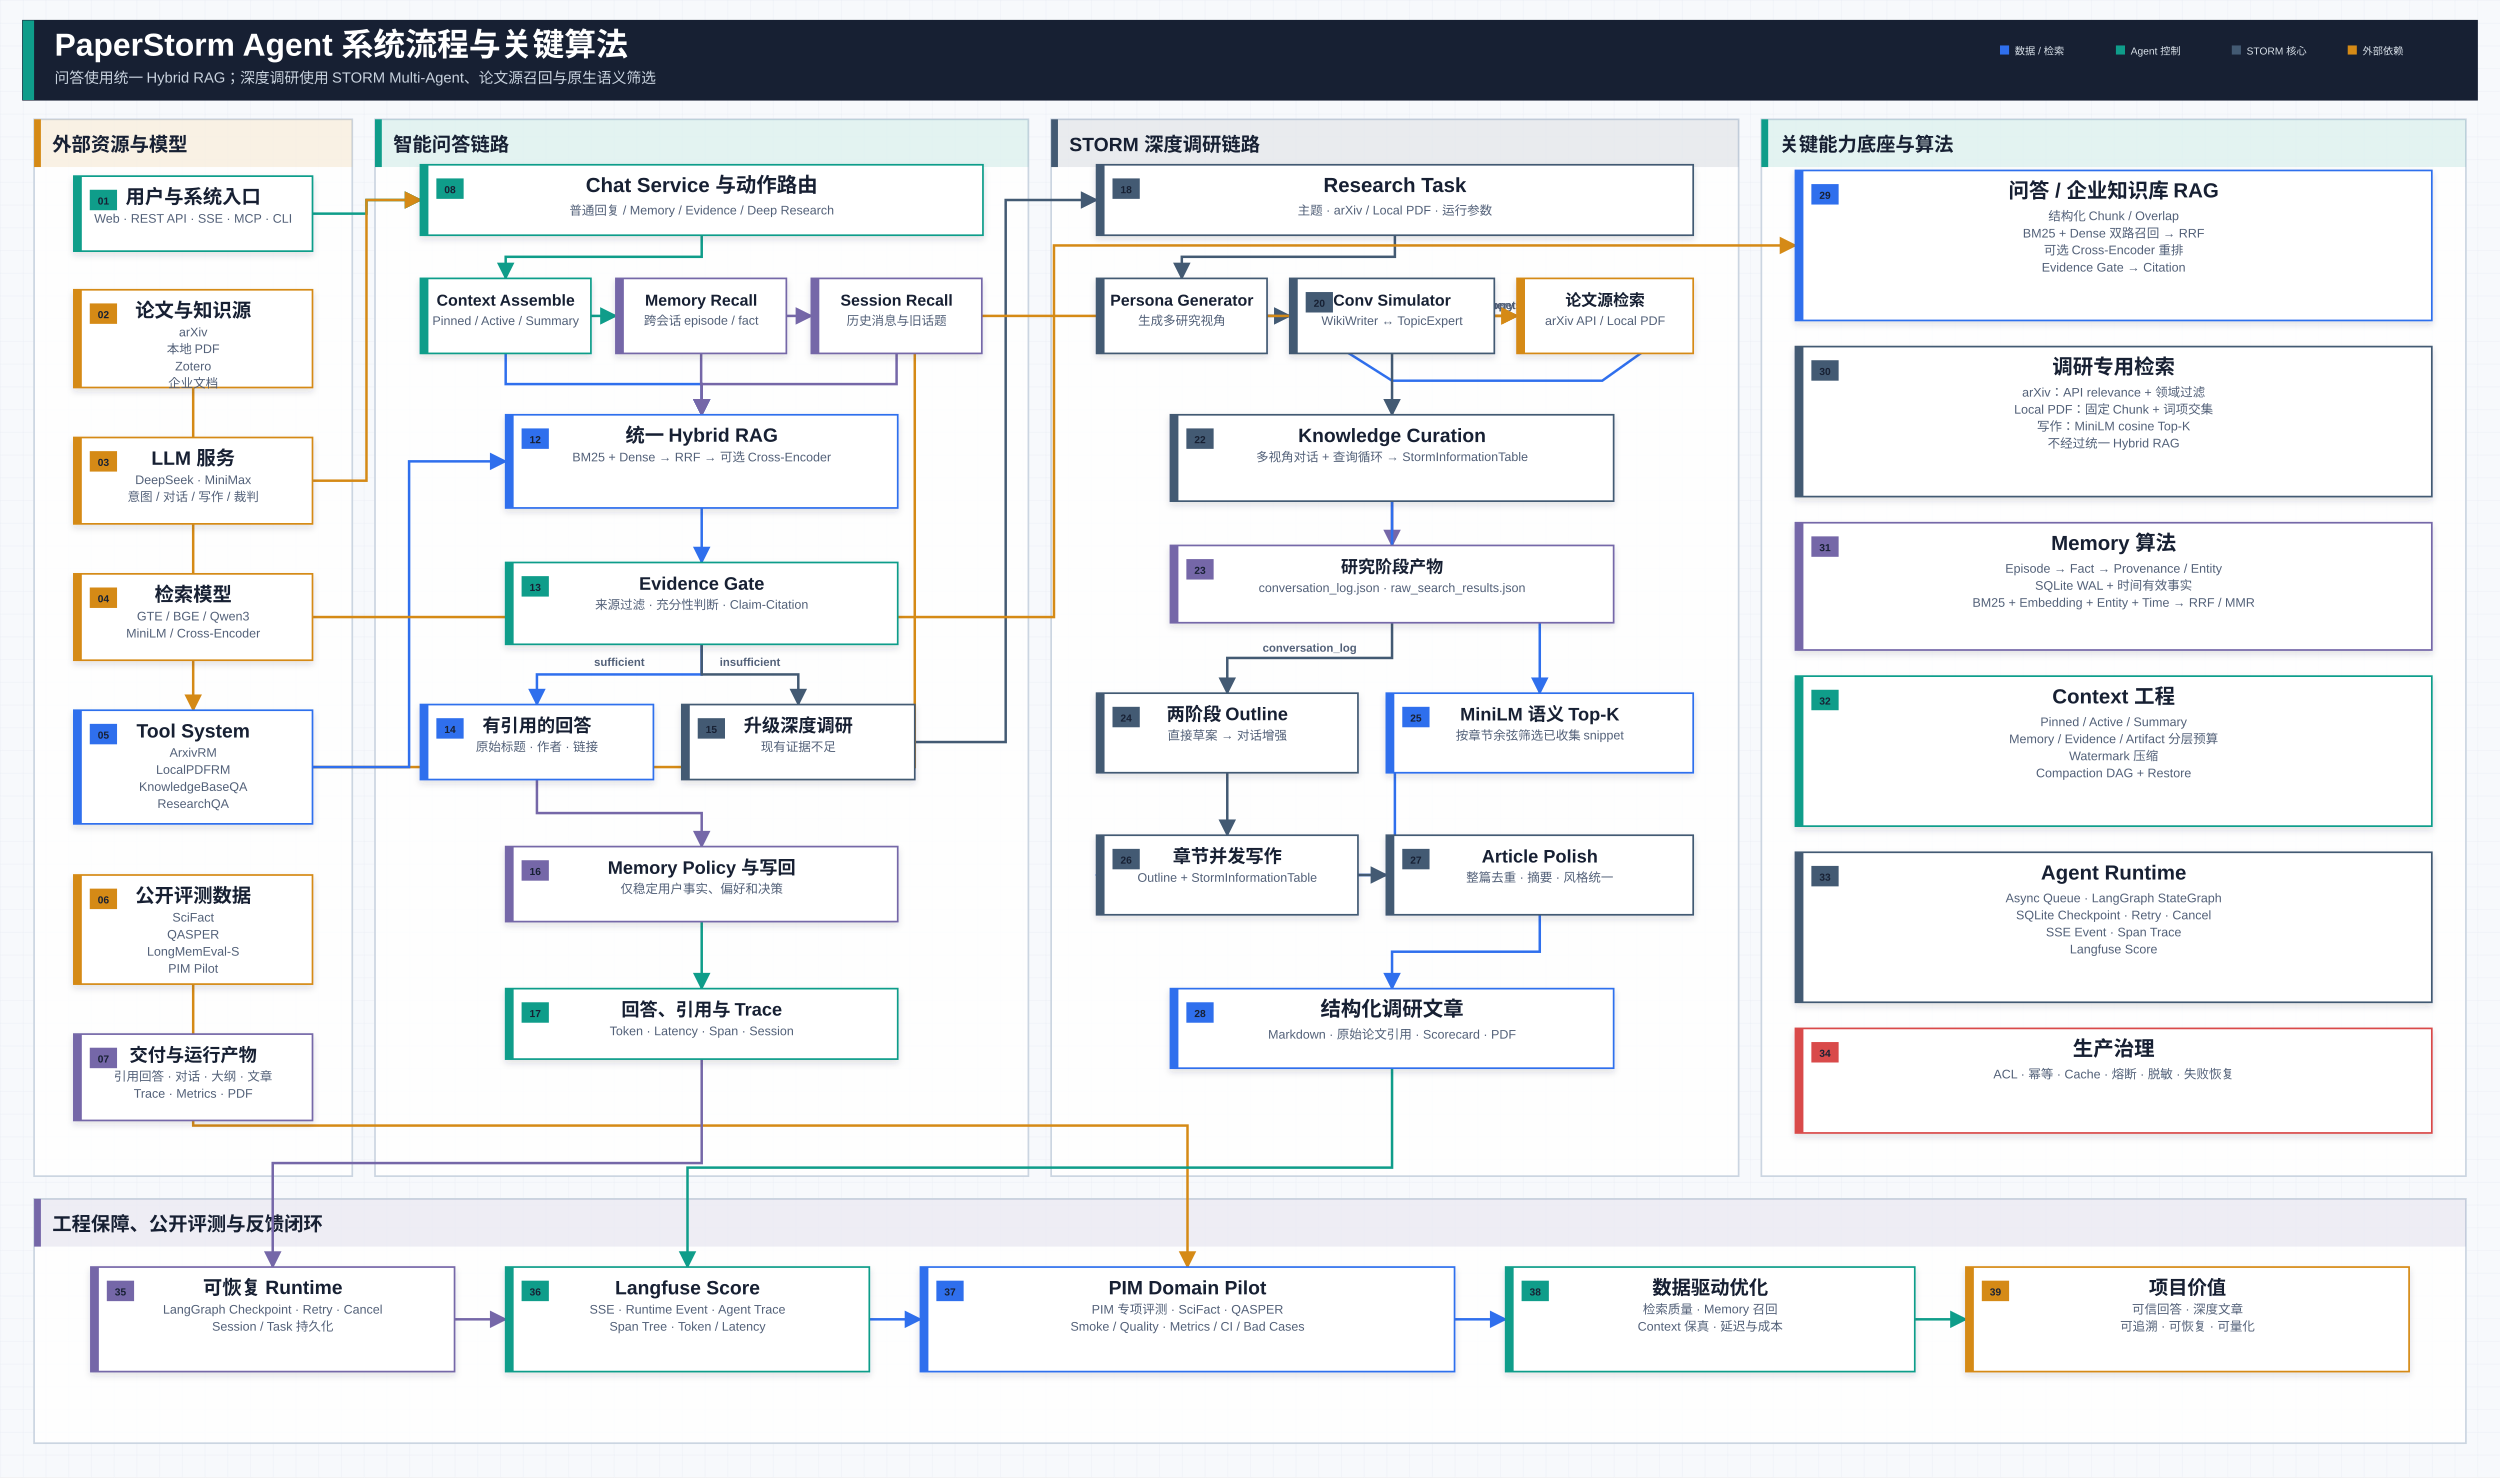
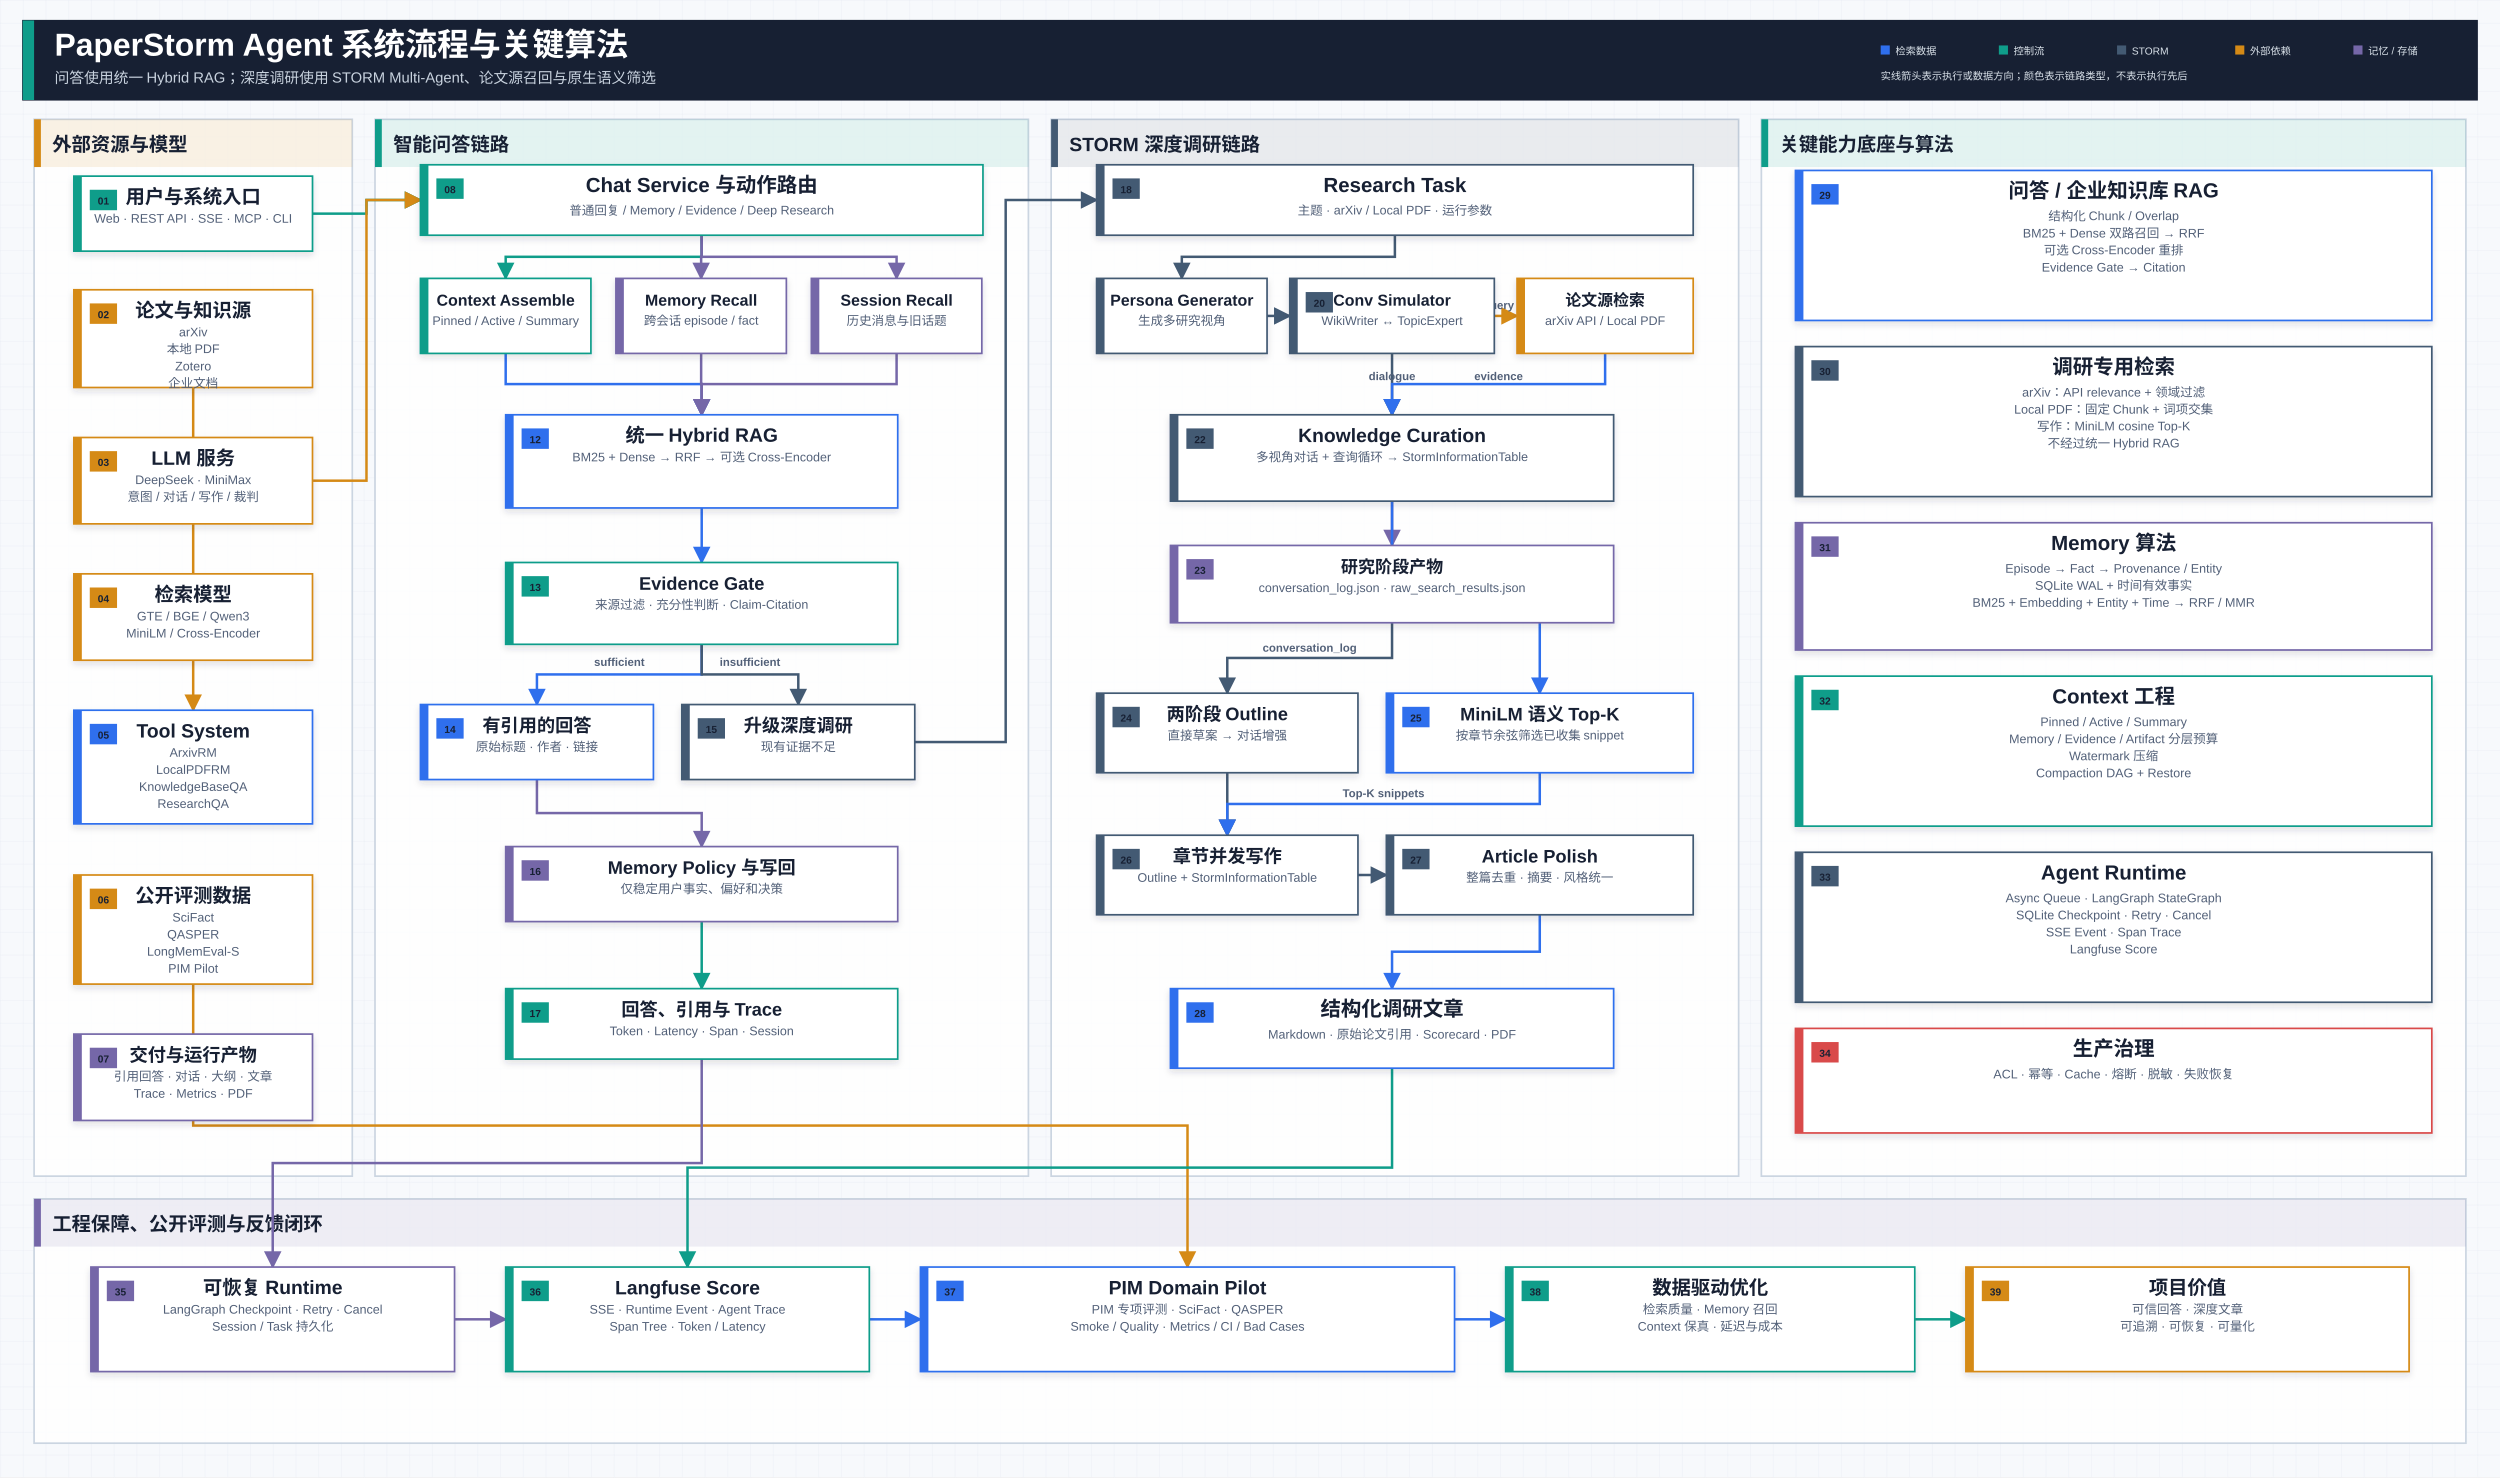
<svg xmlns="http://www.w3.org/2000/svg" width="2200" height="1300" viewBox="0 0 2200 1300" role="img" aria-label="PaperStorm Agent 系统流程与关键算法">
  <defs>
    <filter id="node-shadow" x="-20%" y="-20%" width="140%" height="150%">
      <feDropShadow dx="0" dy="3" stdDeviation="3" flood-color="#24364A" flood-opacity=".14" />
    </filter>
    <pattern id="grid" width="20" height="20" patternUnits="userSpaceOnUse">
      <path d="M 20 0 L 0 0 0 20" fill="none" stroke="#E6EBF2" stroke-width=".6" />
    </pattern>
    <marker id="arrow-primary" viewBox="0 0 10 10" refX="9" refY="5" markerWidth="7" markerHeight="7" orient="auto-start-reverse">
      <path d="M 0 0 L 10 5 L 0 10 z" fill="#2F6FED" />
    </marker>
    <marker id="arrow-control" viewBox="0 0 10 10" refX="9" refY="5" markerWidth="7" markerHeight="7" orient="auto-start-reverse">
      <path d="M 0 0 L 10 5 L 0 10 z" fill="#0F9D8A" />
    </marker>
    <marker id="arrow-external" viewBox="0 0 10 10" refX="9" refY="5" markerWidth="7" markerHeight="7" orient="auto-start-reverse">
      <path d="M 0 0 L 10 5 L 0 10 z" fill="#D58A16" />
    </marker>
    <marker id="arrow-storage" viewBox="0 0 10 10" refX="9" refY="5" markerWidth="7" markerHeight="7" orient="auto-start-reverse">
      <path d="M 0 0 L 10 5 L 0 10 z" fill="#7567A8" />
    </marker>
    <marker id="arrow-danger" viewBox="0 0 10 10" refX="9" refY="5" markerWidth="7" markerHeight="7" orient="auto-start-reverse">
      <path d="M 0 0 L 10 5 L 0 10 z" fill="#D94A4A" />
    </marker>
    <marker id="arrow-storm" viewBox="0 0 10 10" refX="9" refY="5" markerWidth="7" markerHeight="7" orient="auto-start-reverse">
      <path d="M 0 0 L 10 5 L 0 10 z" fill="#435A73" />
    </marker>
    <marker id="arrow-neutral" viewBox="0 0 10 10" refX="9" refY="5" markerWidth="7" markerHeight="7" orient="auto-start-reverse">
      <path d="M 0 0 L 10 5 L 0 10 z" fill="#CBD5E1" />
    </marker>
    <style>text{font-family:'Segoe UI','Microsoft YaHei',Arial,sans-serif;fill:#172033;}.header{font-weight:750;fill:#FFFFFF;}.subtitle{fill:#C8D2DE;}.legend{fill:#D8E0E8;font-size:9px;}.panel-title,.node-title{font-weight:700;}.node-subtitle{fill:#526078;font-weight:400;}.edge-label{fill:#526078;font-size:10px;font-weight:600;}</style>
  </defs>
  <rect width="100%" height="100%" fill="#F7F9FC" />
  <rect width="100%" height="100%" fill="url(#grid)" />
  <rect x="20" y="18" width="2160" height="70" fill="#172033" stroke="#172033" />
  <rect x="20" y="18" width="10" height="70" fill="#0F9D8A" />
  <text x="48" y="49" class="header" font-size="28">PaperStorm Agent 系统流程与关键算法</text>
  <text x="48" y="73" class="subtitle" font-size="13">问答使用统一 Hybrid RAG；深度调研使用 STORM Multi-Agent、论文源召回与原生语义筛选</text>
  <rect x="30" y="105" width="280" height="930" fill="#FFFFFF" fill-opacity=".82" stroke="#CBD5E1" stroke-width="1.5" />
  <rect x="30" y="105" width="280" height="42" fill="#D58A16" fill-opacity=".11" stroke="none" />
  <rect x="30" y="105" width="6" height="42" fill="#D58A16" />
  <text x="46" y="133" class="panel-title" text-anchor="start" font-size="17">外部资源与模型</text>
  <rect x="330" y="105" width="575" height="930" fill="#FFFFFF" fill-opacity=".82" stroke="#CBD5E1" stroke-width="1.5" />
  <rect x="330" y="105" width="575" height="42" fill="#0F9D8A" fill-opacity=".11" stroke="none" />
  <rect x="330" y="105" width="6" height="42" fill="#0F9D8A" />
  <text x="346" y="133" class="panel-title" text-anchor="start" font-size="17">智能问答链路</text>
  <rect x="925" y="105" width="605" height="930" fill="#FFFFFF" fill-opacity=".82" stroke="#CBD5E1" stroke-width="1.5" />
  <rect x="925" y="105" width="605" height="42" fill="#435A73" fill-opacity=".11" stroke="none" />
  <rect x="925" y="105" width="6" height="42" fill="#435A73" />
  <text x="941" y="133" class="panel-title" text-anchor="start" font-size="17">STORM 深度调研链路</text>
  <rect x="1550" y="105" width="620" height="930" fill="#FFFFFF" fill-opacity=".82" stroke="#CBD5E1" stroke-width="1.5" />
  <rect x="1550" y="105" width="620" height="42" fill="#0F9D8A" fill-opacity=".11" stroke="none" />
  <rect x="1550" y="105" width="6" height="42" fill="#0F9D8A" />
  <text x="1566" y="133" class="panel-title" text-anchor="start" font-size="17">关键能力底座与算法</text>
  <rect x="30" y="1055" width="2140" height="215" fill="#FFFFFF" fill-opacity=".82" stroke="#CBD5E1" stroke-width="1.5" />
  <rect x="30" y="1055" width="2140" height="42" fill="#7567A8" fill-opacity=".11" stroke="none" />
  <rect x="30" y="1055" width="6" height="42" fill="#7567A8" />
  <text x="46" y="1083" class="panel-title" text-anchor="start" font-size="17">工程保障、公开评测与反馈闭环</text>
  <path d="M 275 188.0 L 322.5 188.0 L 322.5 176.0 L 370 176.0" fill="none" stroke="#0F9D8A" stroke-width="2.2" stroke-dasharray="none" marker-end="url(#arrow-control)" />
-   <path d="M 520 278.0 L 531.0 278.0 L 531.0 278.0 L 542 278.0" fill="none" stroke="#0F9D8A" stroke-width="2.2" stroke-dasharray="none" marker-end="url(#arrow-control)" />
-   <path d="M 692 278.0 L 703.0 278.0 L 703.0 278.0 L 714 278.0" fill="none" stroke="#7567A8" stroke-width="2.2" stroke-dasharray="none" marker-end="url(#arrow-storage)" />
  <path d="M 617.5 207 L 617.5 226.0 L 445.0 226.0 L 445.0 245" fill="none" stroke="#0F9D8A" stroke-width="2.2" stroke-dasharray="none" marker-end="url(#arrow-control)" />
+   <path d="M 617.5 207 L 617.5 226.0 L 617.0 226.0 L 617.0 245" fill="none" stroke="#7567A8" stroke-width="2.2" stroke-dasharray="none" marker-end="url(#arrow-storage)" />
+   <path d="M 617.5 207 L 617.5 226.0 L 789.0 226.0 L 789.0 245" fill="none" stroke="#7567A8" stroke-width="2.2" stroke-dasharray="none" marker-end="url(#arrow-storage)" />
  <path d="M 445.0 311 L 445.0 338.0 L 617.5 338.0 L 617.5 365" fill="none" stroke="#2F6FED" stroke-width="2.2" stroke-dasharray="none" marker-end="url(#arrow-primary)" />
  <path d="M 617.0 311 L 617.0 338.0 L 617.5 338.0 L 617.5 365" fill="none" stroke="#7567A8" stroke-width="2.2" stroke-dasharray="none" marker-end="url(#arrow-storage)" />
  <path d="M 789.0 311 L 789.0 338.0 L 617.5 338.0 L 617.5 365" fill="none" stroke="#7567A8" stroke-width="2.2" stroke-dasharray="none" marker-end="url(#arrow-storage)" />
  <path d="M 617.5 447 L 617.5 471.0 L 617.5 471.0 L 617.5 495" fill="none" stroke="#2F6FED" stroke-width="2.2" stroke-dasharray="none" marker-end="url(#arrow-primary)" />
  <path d="M 617.5 567 L 617.5 593.5 L 472.5 593.5 L 472.5 620" fill="none" stroke="#2F6FED" stroke-width="2.2" stroke-dasharray="none" marker-end="url(#arrow-primary)" />
  <text x="545.0" y="586.0" class="edge-label" text-anchor="middle">sufficient</text>
  <path d="M 617.5 567 L 617.5 593.5 L 702.5 593.5 L 702.5 620" fill="none" stroke="#435A73" stroke-width="2.2" stroke-dasharray="none" marker-end="url(#arrow-storm)" />
  <text x="660.0" y="586.0" class="edge-label" text-anchor="middle">insufficient</text>
  <path d="M 472.5 686 L 472.5 715.5 L 617.5 715.5 L 617.5 745" fill="none" stroke="#7567A8" stroke-width="2.2" stroke-dasharray="none" marker-end="url(#arrow-storage)" />
  <path d="M 617.5 811 L 617.5 840.5 L 617.5 840.5 L 617.5 870" fill="none" stroke="#0F9D8A" stroke-width="2.2" stroke-dasharray="none" marker-end="url(#arrow-control)" />
  <path d="M 805 653.0 L 885.0 653.0 L 885.0 176.0 L 965 176.0" fill="none" stroke="#435A73" stroke-width="2.2" stroke-dasharray="none" marker-end="url(#arrow-storm)" />
  <path d="M 1227.5 207 L 1227.5 226.0 L 1040.0 226.0 L 1040.0 245" fill="none" stroke="#435A73" stroke-width="2.2" stroke-dasharray="none" marker-end="url(#arrow-storm)" />
  <path d="M 1115 278.0 L 1125.0 278.0 L 1125.0 278.0 L 1135 278.0" fill="none" stroke="#435A73" stroke-width="2.2" stroke-dasharray="none" marker-end="url(#arrow-storm)" />
  <path d="M 1315 278.0 L 1325.0 278.0 L 1325.0 278.0 L 1335 278.0" fill="none" stroke="#D58A16" stroke-width="2.2" stroke-dasharray="none" marker-end="url(#arrow-external)" />
  <text x="1318.75" y="272.0" class="edge-label" text-anchor="middle">query</text>
-   <path d="M 1490 278.0 L 1410 335 L 1225 335 L 1135 278.0" fill="none" stroke="#2F6FED" stroke-width="2.2" stroke-dasharray="none" marker-end="url(#arrow-primary)" />
-   <text x="1318.75" y="272.0" class="edge-label" text-anchor="middle">snippets</text>
  <path d="M 1225.0 311 L 1225.0 338.0 L 1225.0 338.0 L 1225.0 365" fill="none" stroke="#435A73" stroke-width="2.2" stroke-dasharray="none" marker-end="url(#arrow-storm)" />
+   <text x="1225.0" y="334.5" class="edge-label" text-anchor="middle">dialogue</text>
+   <path d="M 1412.5 311 L 1412.5 338.0 L 1225.0 338.0 L 1225.0 365" fill="none" stroke="#2F6FED" stroke-width="2.2" stroke-dasharray="none" marker-end="url(#arrow-primary)" />
+   <text x="1318.75" y="334.5" class="edge-label" text-anchor="middle">evidence</text>
  <path d="M 1225.0 441 L 1225.0 460.5 L 1225.0 460.5 L 1225.0 480" fill="none" stroke="#7567A8" stroke-width="2.2" stroke-dasharray="none" marker-end="url(#arrow-storage)" />
  <path d="M 1225.0 548 L 1225.0 579.0 L 1080.0 579.0 L 1080.0 610" fill="none" stroke="#435A73" stroke-width="2.2" stroke-dasharray="none" marker-end="url(#arrow-storm)" />
  <text x="1152.5" y="573.5" class="edge-label" text-anchor="middle">conversation_log</text>
  <path d="M 1225.0 441 L 1225.0 525.5 L 1355.0 525.5 L 1355.0 610" fill="none" stroke="#2F6FED" stroke-width="2.2" stroke-dasharray="none" marker-end="url(#arrow-primary)" />
  <text x="1290.0" y="518.0" class="edge-label" text-anchor="middle">StormInformationTable</text>
  <path d="M 1080.0 680 L 1080.0 707.5 L 1080.0 707.5 L 1080.0 735" fill="none" stroke="#435A73" stroke-width="2.2" stroke-dasharray="none" marker-end="url(#arrow-storm)" />
-   <path d="M 1490 645.0 L 1227.5 645.0 L 1227.5 770.0 L 965 770.0" fill="none" stroke="#2F6FED" stroke-width="2.2" stroke-dasharray="none" marker-end="url(#arrow-primary)" />
+   <path d="M 1355.0 680 L 1355.0 707.5 L 1080.0 707.5 L 1080.0 735" fill="none" stroke="#2F6FED" stroke-width="2.2" stroke-dasharray="none" marker-end="url(#arrow-primary)" />
+   <text x="1217.5" y="701.5" class="edge-label" text-anchor="middle">Top-K snippets</text>
  <path d="M 1195 770.0 L 1207.5 770.0 L 1207.5 770.0 L 1220 770.0" fill="none" stroke="#435A73" stroke-width="2.2" stroke-dasharray="none" marker-end="url(#arrow-storm)" />
  <path d="M 1355.0 805 L 1355.0 837.5 L 1225.0 837.5 L 1225.0 870" fill="none" stroke="#2F6FED" stroke-width="2.2" stroke-dasharray="none" marker-end="url(#arrow-primary)" />
  <path d="M 170.0 341 L 170.0 483.0 L 170.0 483.0 L 170.0 625" fill="none" stroke="#D58A16" stroke-width="2.2" stroke-dasharray="none" marker-end="url(#arrow-external)" />
-   <path d="M 275 675.0 L 805.0 675.0 L 805.0 278.0 L 1335 278.0" fill="none" stroke="#D58A16" stroke-width="2.2" stroke-dasharray="none" marker-end="url(#arrow-external)" />
-   <path d="M 275 675.0 L 360.0 675.0 L 360.0 406.0 L 445 406.0" fill="none" stroke="#2F6FED" stroke-width="2.2" stroke-dasharray="none" marker-end="url(#arrow-primary)" />
  <path d="M 275 423.0 L 322.5 423.0 L 322.5 176.0 L 370 176.0" fill="none" stroke="#D58A16" stroke-width="2.2" stroke-dasharray="none" marker-end="url(#arrow-external)" />
-   <path d="M 275 543.0 L 927.5 543.0 L 927.5 216.0 L 1580 216.0" fill="none" stroke="#D58A16" stroke-width="2.2" stroke-dasharray="none" marker-end="url(#arrow-external)" />
  <path d="M 170.0 866 L 170.0 990.5 L 1045.0 990.5 L 1045.0 1115" fill="none" stroke="#D58A16" stroke-width="2.2" stroke-dasharray="none" marker-end="url(#arrow-external)" />
  <path d="M 617.5 932 L 617.5 1023.5 L 240.0 1023.5 L 240.0 1115" fill="none" stroke="#7567A8" stroke-width="2.2" stroke-dasharray="none" marker-end="url(#arrow-storage)" />
  <path d="M 1225.0 940 L 1225.0 1027.5 L 605.0 1027.5 L 605.0 1115" fill="none" stroke="#0F9D8A" stroke-width="2.2" stroke-dasharray="none" marker-end="url(#arrow-control)" />
  <path d="M 400 1161.0 L 422.5 1161.0 L 422.5 1161.0 L 445 1161.0" fill="none" stroke="#7567A8" stroke-width="2.2" stroke-dasharray="none" marker-end="url(#arrow-storage)" />
  <path d="M 765 1161.0 L 787.5 1161.0 L 787.5 1161.0 L 810 1161.0" fill="none" stroke="#2F6FED" stroke-width="2.2" stroke-dasharray="none" marker-end="url(#arrow-primary)" />
  <path d="M 1280 1161.0 L 1302.5 1161.0 L 1302.5 1161.0 L 1325 1161.0" fill="none" stroke="#2F6FED" stroke-width="2.2" stroke-dasharray="none" marker-end="url(#arrow-primary)" />
  <path d="M 1685 1161.0 L 1707.5 1161.0 L 1707.5 1161.0 L 1730 1161.0" fill="none" stroke="#0F9D8A" stroke-width="2.2" stroke-dasharray="none" marker-end="url(#arrow-control)" />
  <rect x="65" y="155" width="210" height="66" fill="#FFFFFF" stroke="#0F9D8A" stroke-width="1.5" filter="url(#node-shadow)" />
  <rect x="65" y="155" width="7" height="66" fill="#0F9D8A" />
  <rect x="79" y="167" width="24" height="18" fill="#0F9D8A" />
  <text x="91" y="180" text-anchor="middle" font-size="9" font-weight="800" fill="#FFFFFF">01</text>
  <text x="170.0" y="179" class="node-title" text-anchor="middle" font-size="17">用户与系统入口</text>
  <text x="170.0" y="196" class="node-subtitle" text-anchor="middle" font-size="11">Web · REST API · SSE · MCP · CLI</text>
  <rect x="65" y="255" width="210" height="86" fill="#FFFFFF" stroke="#D58A16" stroke-width="1.5" filter="url(#node-shadow)" />
  <rect x="65" y="255" width="7" height="86" fill="#D58A16" />
  <rect x="79" y="267" width="24" height="18" fill="#D58A16" />
  <text x="91" y="280" text-anchor="middle" font-size="9" font-weight="800" fill="#FFFFFF">02</text>
  <text x="170.0" y="279" class="node-title" text-anchor="middle" font-size="17">论文与知识源</text>
  <text x="170.0" y="296" class="node-subtitle" text-anchor="middle" font-size="11">arXiv</text>
  <text x="170.0" y="311" class="node-subtitle" text-anchor="middle" font-size="11">本地 PDF</text>
  <text x="170.0" y="326" class="node-subtitle" text-anchor="middle" font-size="11">Zotero</text>
  <text x="170.0" y="341" class="node-subtitle" text-anchor="middle" font-size="11">企业文档</text>
  <rect x="65" y="385" width="210" height="76" fill="#FFFFFF" stroke="#D58A16" stroke-width="1.5" filter="url(#node-shadow)" />
  <rect x="65" y="385" width="7" height="76" fill="#D58A16" />
  <rect x="79" y="397" width="24" height="18" fill="#D58A16" />
  <text x="91" y="410" text-anchor="middle" font-size="9" font-weight="800" fill="#FFFFFF">03</text>
  <text x="170.0" y="409" class="node-title" text-anchor="middle" font-size="17">LLM 服务</text>
  <text x="170.0" y="426" class="node-subtitle" text-anchor="middle" font-size="11">DeepSeek · MiniMax</text>
  <text x="170.0" y="441" class="node-subtitle" text-anchor="middle" font-size="11">意图 / 对话 / 写作 / 裁判</text>
  <rect x="65" y="505" width="210" height="76" fill="#FFFFFF" stroke="#D58A16" stroke-width="1.5" filter="url(#node-shadow)" />
  <rect x="65" y="505" width="7" height="76" fill="#D58A16" />
  <rect x="79" y="517" width="24" height="18" fill="#D58A16" />
  <text x="91" y="530" text-anchor="middle" font-size="9" font-weight="800" fill="#FFFFFF">04</text>
  <text x="170.0" y="529" class="node-title" text-anchor="middle" font-size="17">检索模型</text>
  <text x="170.0" y="546" class="node-subtitle" text-anchor="middle" font-size="11">GTE / BGE / Qwen3</text>
  <text x="170.0" y="561" class="node-subtitle" text-anchor="middle" font-size="11">MiniLM / Cross-Encoder</text>
  <rect x="65" y="625" width="210" height="100" fill="#FFFFFF" stroke="#2F6FED" stroke-width="1.5" filter="url(#node-shadow)" />
  <rect x="65" y="625" width="7" height="100" fill="#2F6FED" />
  <rect x="79" y="637" width="24" height="18" fill="#2F6FED" />
  <text x="91" y="650" text-anchor="middle" font-size="9" font-weight="800" fill="#FFFFFF">05</text>
  <text x="170.0" y="649" class="node-title" text-anchor="middle" font-size="17">Tool System</text>
  <text x="170.0" y="666" class="node-subtitle" text-anchor="middle" font-size="11">ArxivRM</text>
  <text x="170.0" y="681" class="node-subtitle" text-anchor="middle" font-size="11">LocalPDFRM</text>
  <text x="170.0" y="696" class="node-subtitle" text-anchor="middle" font-size="11">KnowledgeBaseQA</text>
  <text x="170.0" y="711" class="node-subtitle" text-anchor="middle" font-size="11">ResearchQA</text>
  <rect x="65" y="770" width="210" height="96" fill="#FFFFFF" stroke="#D58A16" stroke-width="1.5" filter="url(#node-shadow)" />
  <rect x="65" y="770" width="7" height="96" fill="#D58A16" />
  <rect x="79" y="782" width="24" height="18" fill="#D58A16" />
  <text x="91" y="795" text-anchor="middle" font-size="9" font-weight="800" fill="#FFFFFF">06</text>
  <text x="170.0" y="794" class="node-title" text-anchor="middle" font-size="17">公开评测数据</text>
  <text x="170.0" y="811" class="node-subtitle" text-anchor="middle" font-size="11">SciFact</text>
  <text x="170.0" y="826" class="node-subtitle" text-anchor="middle" font-size="11">QASPER</text>
  <text x="170.0" y="841" class="node-subtitle" text-anchor="middle" font-size="11">LongMemEval-S</text>
  <text x="170.0" y="856" class="node-subtitle" text-anchor="middle" font-size="11">PIM Pilot</text>
  <rect x="65" y="910" width="210" height="76" fill="#FFFFFF" stroke="#7567A8" stroke-width="1.5" filter="url(#node-shadow)" />
  <rect x="65" y="910" width="7" height="76" fill="#7567A8" />
  <rect x="79" y="922" width="24" height="18" fill="#7567A8" />
  <text x="91" y="935" text-anchor="middle" font-size="9" font-weight="800" fill="#FFFFFF">07</text>
  <text x="170.0" y="934" class="node-title" text-anchor="middle" font-size="16">交付与运行产物</text>
  <text x="170.0" y="951" class="node-subtitle" text-anchor="middle" font-size="11">引用回答 · 对话 · 大纲 · 文章</text>
  <text x="170.0" y="966" class="node-subtitle" text-anchor="middle" font-size="11">Trace · Metrics · PDF</text>
  <rect x="370" y="145" width="495" height="62" fill="#FFFFFF" stroke="#0F9D8A" stroke-width="1.5" filter="url(#node-shadow)" />
  <rect x="370" y="145" width="7" height="62" fill="#0F9D8A" />
  <rect x="384" y="157" width="24" height="18" fill="#0F9D8A" />
  <text x="396" y="170" text-anchor="middle" font-size="9" font-weight="800" fill="#FFFFFF">08</text>
  <text x="617.5" y="169" class="node-title" text-anchor="middle" font-size="18">Chat Service 与动作路由</text>
  <text x="617.5" y="189" class="node-subtitle" text-anchor="middle" font-size="11">普通回复 / Memory / Evidence / Deep Research</text>
  <rect x="370" y="245" width="150" height="66" fill="#FFFFFF" stroke="#0F9D8A" stroke-width="1.5" filter="url(#node-shadow)" />
  <rect x="370" y="245" width="7" height="66" fill="#0F9D8A" />
  <text x="445.0" y="269" class="node-title" text-anchor="middle" font-size="14">Context Assemble</text>
  <text x="445.0" y="286" class="node-subtitle" text-anchor="middle" font-size="11">Pinned / Active / Summary</text>
  <rect x="542" y="245" width="150" height="66" fill="#FFFFFF" stroke="#7567A8" stroke-width="1.5" filter="url(#node-shadow)" />
  <rect x="542" y="245" width="7" height="66" fill="#7567A8" />
  <text x="617.0" y="269" class="node-title" text-anchor="middle" font-size="14">Memory Recall</text>
  <text x="617.0" y="286" class="node-subtitle" text-anchor="middle" font-size="11">跨会话 episode / fact</text>
  <rect x="714" y="245" width="150" height="66" fill="#FFFFFF" stroke="#7567A8" stroke-width="1.5" filter="url(#node-shadow)" />
  <rect x="714" y="245" width="7" height="66" fill="#7567A8" />
  <text x="789.0" y="269" class="node-title" text-anchor="middle" font-size="14">Session Recall</text>
  <text x="789.0" y="286" class="node-subtitle" text-anchor="middle" font-size="11">历史消息与旧话题</text>
  <rect x="445" y="365" width="345" height="82" fill="#FFFFFF" stroke="#2F6FED" stroke-width="1.5" filter="url(#node-shadow)" />
  <rect x="445" y="365" width="7" height="82" fill="#2F6FED" />
  <rect x="459" y="377" width="24" height="18" fill="#2F6FED" />
  <text x="471" y="390" text-anchor="middle" font-size="9" font-weight="800" fill="#FFFFFF">12</text>
  <text x="617.5" y="389" class="node-title" text-anchor="middle" font-size="17">统一 Hybrid RAG</text>
  <text x="617.5" y="406" class="node-subtitle" text-anchor="middle" font-size="11">BM25 + Dense → RRF → 可选 Cross-Encoder</text>
  <rect x="445" y="495" width="345" height="72" fill="#FFFFFF" stroke="#0F9D8A" stroke-width="1.5" filter="url(#node-shadow)" />
  <rect x="445" y="495" width="7" height="72" fill="#0F9D8A" />
  <rect x="459" y="507" width="24" height="18" fill="#0F9D8A" />
  <text x="471" y="520" text-anchor="middle" font-size="9" font-weight="800" fill="#FFFFFF">13</text>
  <text x="617.5" y="519" class="node-title" text-anchor="middle" font-size="16">Evidence Gate</text>
  <text x="617.5" y="536" class="node-subtitle" text-anchor="middle" font-size="11">来源过滤 · 充分性判断 · Claim-Citation</text>
  <rect x="370" y="620" width="205" height="66" fill="#FFFFFF" stroke="#2F6FED" stroke-width="1.5" filter="url(#node-shadow)" />
  <rect x="370" y="620" width="7" height="66" fill="#2F6FED" />
  <rect x="384" y="632" width="24" height="18" fill="#2F6FED" />
  <text x="396" y="645" text-anchor="middle" font-size="9" font-weight="800" fill="#FFFFFF">14</text>
  <text x="472.5" y="644" class="node-title" text-anchor="middle" font-size="16">有引用的回答</text>
  <text x="472.5" y="661" class="node-subtitle" text-anchor="middle" font-size="11">原始标题 · 作者 · 链接</text>
  <rect x="600" y="620" width="205" height="66" fill="#FFFFFF" stroke="#435A73" stroke-width="1.5" filter="url(#node-shadow)" />
  <rect x="600" y="620" width="7" height="66" fill="#435A73" />
  <rect x="614" y="632" width="24" height="18" fill="#435A73" />
  <text x="626" y="645" text-anchor="middle" font-size="9" font-weight="800" fill="#FFFFFF">15</text>
  <text x="702.5" y="644" class="node-title" text-anchor="middle" font-size="16">升级深度调研</text>
  <text x="702.5" y="661" class="node-subtitle" text-anchor="middle" font-size="11">现有证据不足</text>
  <rect x="445" y="745" width="345" height="66" fill="#FFFFFF" stroke="#7567A8" stroke-width="1.5" filter="url(#node-shadow)" />
  <rect x="445" y="745" width="7" height="66" fill="#7567A8" />
  <rect x="459" y="757" width="24" height="18" fill="#7567A8" />
  <text x="471" y="770" text-anchor="middle" font-size="9" font-weight="800" fill="#FFFFFF">16</text>
  <text x="617.5" y="769" class="node-title" text-anchor="middle" font-size="16">Memory Policy 与写回</text>
  <text x="617.5" y="786" class="node-subtitle" text-anchor="middle" font-size="11">仅稳定用户事实、偏好和决策</text>
  <rect x="445" y="870" width="345" height="62" fill="#FFFFFF" stroke="#0F9D8A" stroke-width="1.5" filter="url(#node-shadow)" />
  <rect x="445" y="870" width="7" height="62" fill="#0F9D8A" />
  <rect x="459" y="882" width="24" height="18" fill="#0F9D8A" />
  <text x="471" y="895" text-anchor="middle" font-size="9" font-weight="800" fill="#FFFFFF">17</text>
  <text x="617.5" y="894" class="node-title" text-anchor="middle" font-size="16">回答、引用与 Trace</text>
  <text x="617.5" y="911" class="node-subtitle" text-anchor="middle" font-size="11">Token · Latency · Span · Session</text>
  <rect x="965" y="145" width="525" height="62" fill="#FFFFFF" stroke="#435A73" stroke-width="1.5" filter="url(#node-shadow)" />
  <rect x="965" y="145" width="7" height="62" fill="#435A73" />
  <rect x="979" y="157" width="24" height="18" fill="#435A73" />
  <text x="991" y="170" text-anchor="middle" font-size="9" font-weight="800" fill="#FFFFFF">18</text>
  <text x="1227.5" y="169" class="node-title" text-anchor="middle" font-size="18">Research Task</text>
  <text x="1227.5" y="189" class="node-subtitle" text-anchor="middle" font-size="11">主题 · arXiv / Local PDF · 运行参数</text>
  <rect x="965" y="245" width="150" height="66" fill="#FFFFFF" stroke="#435A73" stroke-width="1.5" filter="url(#node-shadow)" />
  <rect x="965" y="245" width="7" height="66" fill="#435A73" />
  <text x="1040.0" y="269" class="node-title" text-anchor="middle" font-size="14">Persona Generator</text>
  <text x="1040.0" y="286" class="node-subtitle" text-anchor="middle" font-size="11">生成多研究视角</text>
  <rect x="1135" y="245" width="180" height="66" fill="#FFFFFF" stroke="#435A73" stroke-width="1.5" filter="url(#node-shadow)" />
  <rect x="1135" y="245" width="7" height="66" fill="#435A73" />
  <rect x="1149" y="257" width="24" height="18" fill="#435A73" />
  <text x="1161" y="270" text-anchor="middle" font-size="9" font-weight="800" fill="#FFFFFF">20</text>
  <text x="1225.0" y="269" class="node-title" text-anchor="middle" font-size="14">Conv Simulator</text>
  <text x="1225.0" y="286" class="node-subtitle" text-anchor="middle" font-size="11">WikiWriter ↔ TopicExpert</text>
  <rect x="1335" y="245" width="155" height="66" fill="#FFFFFF" stroke="#D58A16" stroke-width="1.5" filter="url(#node-shadow)" />
  <rect x="1335" y="245" width="7" height="66" fill="#D58A16" />
  <text x="1412.5" y="269" class="node-title" text-anchor="middle" font-size="14">论文源检索</text>
  <text x="1412.5" y="286" class="node-subtitle" text-anchor="middle" font-size="11">arXiv API / Local PDF</text>
  <rect x="1030" y="365" width="390" height="76" fill="#FFFFFF" stroke="#435A73" stroke-width="1.5" filter="url(#node-shadow)" />
  <rect x="1030" y="365" width="7" height="76" fill="#435A73" />
  <rect x="1044" y="377" width="24" height="18" fill="#435A73" />
  <text x="1056" y="390" text-anchor="middle" font-size="9" font-weight="800" fill="#FFFFFF">22</text>
  <text x="1225.0" y="389" class="node-title" text-anchor="middle" font-size="17">Knowledge Curation</text>
  <text x="1225.0" y="406" class="node-subtitle" text-anchor="middle" font-size="11">多视角对话 + 查询循环 → StormInformationTable</text>
  <rect x="1030" y="480" width="390" height="68" fill="#FFFFFF" stroke="#7567A8" stroke-width="1.5" filter="url(#node-shadow)" />
  <rect x="1030" y="480" width="7" height="68" fill="#7567A8" />
  <rect x="1044" y="492" width="24" height="18" fill="#7567A8" />
  <text x="1056" y="505" text-anchor="middle" font-size="9" font-weight="800" fill="#FFFFFF">23</text>
  <text x="1225.0" y="504" class="node-title" text-anchor="middle" font-size="15">研究阶段产物</text>
  <text x="1225.0" y="521" class="node-subtitle" text-anchor="middle" font-size="11">conversation_log.json · raw_search_results.json</text>
  <rect x="965" y="610" width="230" height="70" fill="#FFFFFF" stroke="#435A73" stroke-width="1.5" filter="url(#node-shadow)" />
  <rect x="965" y="610" width="7" height="70" fill="#435A73" />
  <rect x="979" y="622" width="24" height="18" fill="#435A73" />
  <text x="991" y="635" text-anchor="middle" font-size="9" font-weight="800" fill="#FFFFFF">24</text>
  <text x="1080.0" y="634" class="node-title" text-anchor="middle" font-size="16">两阶段 Outline</text>
  <text x="1080.0" y="651" class="node-subtitle" text-anchor="middle" font-size="11">直接草案 → 对话增强</text>
  <rect x="1220" y="610" width="270" height="70" fill="#FFFFFF" stroke="#2F6FED" stroke-width="1.5" filter="url(#node-shadow)" />
  <rect x="1220" y="610" width="7" height="70" fill="#2F6FED" />
  <rect x="1234" y="622" width="24" height="18" fill="#2F6FED" />
  <text x="1246" y="635" text-anchor="middle" font-size="9" font-weight="800" fill="#FFFFFF">25</text>
  <text x="1355.0" y="634" class="node-title" text-anchor="middle" font-size="16">MiniLM 语义 Top-K</text>
  <text x="1355.0" y="651" class="node-subtitle" text-anchor="middle" font-size="11">按章节余弦筛选已收集 snippet</text>
  <rect x="965" y="735" width="230" height="70" fill="#FFFFFF" stroke="#435A73" stroke-width="1.5" filter="url(#node-shadow)" />
  <rect x="965" y="735" width="7" height="70" fill="#435A73" />
  <rect x="979" y="747" width="24" height="18" fill="#435A73" />
  <text x="991" y="760" text-anchor="middle" font-size="9" font-weight="800" fill="#FFFFFF">26</text>
  <text x="1080.0" y="759" class="node-title" text-anchor="middle" font-size="16">章节并发写作</text>
  <text x="1080.0" y="776" class="node-subtitle" text-anchor="middle" font-size="11">Outline + StormInformationTable</text>
  <rect x="1220" y="735" width="270" height="70" fill="#FFFFFF" stroke="#435A73" stroke-width="1.5" filter="url(#node-shadow)" />
  <rect x="1220" y="735" width="7" height="70" fill="#435A73" />
  <rect x="1234" y="747" width="24" height="18" fill="#435A73" />
  <text x="1246" y="760" text-anchor="middle" font-size="9" font-weight="800" fill="#FFFFFF">27</text>
  <text x="1355.0" y="759" class="node-title" text-anchor="middle" font-size="16">Article Polish</text>
  <text x="1355.0" y="776" class="node-subtitle" text-anchor="middle" font-size="11">整篇去重 · 摘要 · 风格统一</text>
  <rect x="1030" y="870" width="390" height="70" fill="#FFFFFF" stroke="#2F6FED" stroke-width="1.5" filter="url(#node-shadow)" />
  <rect x="1030" y="870" width="7" height="70" fill="#2F6FED" />
  <rect x="1044" y="882" width="24" height="18" fill="#2F6FED" />
  <text x="1056" y="895" text-anchor="middle" font-size="9" font-weight="800" fill="#FFFFFF">28</text>
  <text x="1225.0" y="894" class="node-title" text-anchor="middle" font-size="18">结构化调研文章</text>
  <text x="1225.0" y="914" class="node-subtitle" text-anchor="middle" font-size="11">Markdown · 原始论文引用 · Scorecard · PDF</text>
  <rect x="1580" y="150" width="560" height="132" fill="#FFFFFF" stroke="#2F6FED" stroke-width="1.5" filter="url(#node-shadow)" />
  <rect x="1580" y="150" width="7" height="132" fill="#2F6FED" />
  <rect x="1594" y="162" width="24" height="18" fill="#2F6FED" />
  <text x="1606" y="175" text-anchor="middle" font-size="9" font-weight="800" fill="#FFFFFF">29</text>
  <text x="1860.0" y="174" class="node-title" text-anchor="middle" font-size="18">问答 / 企业知识库 RAG</text>
  <text x="1860.0" y="194" class="node-subtitle" text-anchor="middle" font-size="11">结构化 Chunk / Overlap</text>
  <text x="1860.0" y="209" class="node-subtitle" text-anchor="middle" font-size="11">BM25 + Dense 双路召回 → RRF</text>
  <text x="1860.0" y="224" class="node-subtitle" text-anchor="middle" font-size="11">可选 Cross-Encoder 重排</text>
  <text x="1860.0" y="239" class="node-subtitle" text-anchor="middle" font-size="11">Evidence Gate → Citation</text>
  <rect x="1580" y="305" width="560" height="132" fill="#FFFFFF" stroke="#435A73" stroke-width="1.5" filter="url(#node-shadow)" />
  <rect x="1580" y="305" width="7" height="132" fill="#435A73" />
  <rect x="1594" y="317" width="24" height="18" fill="#435A73" />
  <text x="1606" y="330" text-anchor="middle" font-size="9" font-weight="800" fill="#FFFFFF">30</text>
  <text x="1860.0" y="329" class="node-title" text-anchor="middle" font-size="18">调研专用检索</text>
  <text x="1860.0" y="349" class="node-subtitle" text-anchor="middle" font-size="11">arXiv：API relevance + 领域过滤</text>
  <text x="1860.0" y="364" class="node-subtitle" text-anchor="middle" font-size="11">Local PDF：固定 Chunk + 词项交集</text>
  <text x="1860.0" y="379" class="node-subtitle" text-anchor="middle" font-size="11">写作：MiniLM cosine Top-K</text>
  <text x="1860.0" y="394" class="node-subtitle" text-anchor="middle" font-size="11">不经过统一 Hybrid RAG</text>
  <rect x="1580" y="460" width="560" height="112" fill="#FFFFFF" stroke="#7567A8" stroke-width="1.5" filter="url(#node-shadow)" />
  <rect x="1580" y="460" width="7" height="112" fill="#7567A8" />
  <rect x="1594" y="472" width="24" height="18" fill="#7567A8" />
  <text x="1606" y="485" text-anchor="middle" font-size="9" font-weight="800" fill="#FFFFFF">31</text>
  <text x="1860.0" y="484" class="node-title" text-anchor="middle" font-size="18">Memory 算法</text>
  <text x="1860.0" y="504" class="node-subtitle" text-anchor="middle" font-size="11">Episode → Fact → Provenance / Entity</text>
  <text x="1860.0" y="519" class="node-subtitle" text-anchor="middle" font-size="11">SQLite WAL + 时间有效事实</text>
  <text x="1860.0" y="534" class="node-subtitle" text-anchor="middle" font-size="11">BM25 + Embedding + Entity + Time → RRF / MMR</text>
  <rect x="1580" y="595" width="560" height="132" fill="#FFFFFF" stroke="#0F9D8A" stroke-width="1.5" filter="url(#node-shadow)" />
  <rect x="1580" y="595" width="7" height="132" fill="#0F9D8A" />
  <rect x="1594" y="607" width="24" height="18" fill="#0F9D8A" />
  <text x="1606" y="620" text-anchor="middle" font-size="9" font-weight="800" fill="#FFFFFF">32</text>
  <text x="1860.0" y="619" class="node-title" text-anchor="middle" font-size="18">Context 工程</text>
  <text x="1860.0" y="639" class="node-subtitle" text-anchor="middle" font-size="11">Pinned / Active / Summary</text>
  <text x="1860.0" y="654" class="node-subtitle" text-anchor="middle" font-size="11">Memory / Evidence / Artifact 分层预算</text>
  <text x="1860.0" y="669" class="node-subtitle" text-anchor="middle" font-size="11">Watermark 压缩</text>
  <text x="1860.0" y="684" class="node-subtitle" text-anchor="middle" font-size="11">Compaction DAG + Restore</text>
  <rect x="1580" y="750" width="560" height="132" fill="#FFFFFF" stroke="#435A73" stroke-width="1.5" filter="url(#node-shadow)" />
  <rect x="1580" y="750" width="7" height="132" fill="#435A73" />
  <rect x="1594" y="762" width="24" height="18" fill="#435A73" />
  <text x="1606" y="775" text-anchor="middle" font-size="9" font-weight="800" fill="#FFFFFF">33</text>
  <text x="1860.0" y="774" class="node-title" text-anchor="middle" font-size="18">Agent Runtime</text>
  <text x="1860.0" y="794" class="node-subtitle" text-anchor="middle" font-size="11">Async Queue · LangGraph StateGraph</text>
  <text x="1860.0" y="809" class="node-subtitle" text-anchor="middle" font-size="11">SQLite Checkpoint · Retry · Cancel</text>
  <text x="1860.0" y="824" class="node-subtitle" text-anchor="middle" font-size="11">SSE Event · Span Trace</text>
  <text x="1860.0" y="839" class="node-subtitle" text-anchor="middle" font-size="11">Langfuse Score</text>
  <rect x="1580" y="905" width="560" height="92" fill="#FFFFFF" stroke="#D94A4A" stroke-width="1.5" filter="url(#node-shadow)" />
  <rect x="1580" y="905" width="7" height="92" fill="#D94A4A" />
  <rect x="1594" y="917" width="24" height="18" fill="#D94A4A" />
  <text x="1606" y="930" text-anchor="middle" font-size="9" font-weight="800" fill="#FFFFFF">34</text>
  <text x="1860.0" y="929" class="node-title" text-anchor="middle" font-size="18">生产治理</text>
  <text x="1860.0" y="949" class="node-subtitle" text-anchor="middle" font-size="11">ACL · 幂等 · Cache · 熔断 · 脱敏 · 失败恢复</text>
  <rect x="80" y="1115" width="320" height="92" fill="#FFFFFF" stroke="#7567A8" stroke-width="1.5" filter="url(#node-shadow)" />
  <rect x="80" y="1115" width="7" height="92" fill="#7567A8" />
  <rect x="94" y="1127" width="24" height="18" fill="#7567A8" />
  <text x="106" y="1140" text-anchor="middle" font-size="9" font-weight="800" fill="#FFFFFF">35</text>
  <text x="240.0" y="1139" class="node-title" text-anchor="middle" font-size="17">可恢复 Runtime</text>
  <text x="240.0" y="1156" class="node-subtitle" text-anchor="middle" font-size="11">LangGraph Checkpoint · Retry · Cancel</text>
  <text x="240.0" y="1171" class="node-subtitle" text-anchor="middle" font-size="11">Session / Task 持久化</text>
  <rect x="445" y="1115" width="320" height="92" fill="#FFFFFF" stroke="#0F9D8A" stroke-width="1.5" filter="url(#node-shadow)" />
  <rect x="445" y="1115" width="7" height="92" fill="#0F9D8A" />
  <rect x="459" y="1127" width="24" height="18" fill="#0F9D8A" />
  <text x="471" y="1140" text-anchor="middle" font-size="9" font-weight="800" fill="#FFFFFF">36</text>
  <text x="605.0" y="1139" class="node-title" text-anchor="middle" font-size="17">Langfuse Score</text>
  <text x="605.0" y="1156" class="node-subtitle" text-anchor="middle" font-size="11">SSE · Runtime Event · Agent Trace</text>
  <text x="605.0" y="1171" class="node-subtitle" text-anchor="middle" font-size="11">Span Tree · Token / Latency</text>
  <rect x="810" y="1115" width="470" height="92" fill="#FFFFFF" stroke="#2F6FED" stroke-width="1.5" filter="url(#node-shadow)" />
  <rect x="810" y="1115" width="7" height="92" fill="#2F6FED" />
  <rect x="824" y="1127" width="24" height="18" fill="#2F6FED" />
  <text x="836" y="1140" text-anchor="middle" font-size="9" font-weight="800" fill="#FFFFFF">37</text>
  <text x="1045.0" y="1139" class="node-title" text-anchor="middle" font-size="17">PIM Domain Pilot</text>
  <text x="1045.0" y="1156" class="node-subtitle" text-anchor="middle" font-size="11">PIM 专项评测 · SciFact · QASPER</text>
  <text x="1045.0" y="1171" class="node-subtitle" text-anchor="middle" font-size="11">Smoke / Quality · Metrics / CI / Bad Cases</text>
  <rect x="1325" y="1115" width="360" height="92" fill="#FFFFFF" stroke="#0F9D8A" stroke-width="1.5" filter="url(#node-shadow)" />
  <rect x="1325" y="1115" width="7" height="92" fill="#0F9D8A" />
  <rect x="1339" y="1127" width="24" height="18" fill="#0F9D8A" />
  <text x="1351" y="1140" text-anchor="middle" font-size="9" font-weight="800" fill="#FFFFFF">38</text>
  <text x="1505.0" y="1139" class="node-title" text-anchor="middle" font-size="17">数据驱动优化</text>
  <text x="1505.0" y="1156" class="node-subtitle" text-anchor="middle" font-size="11">检索质量 · Memory 召回</text>
  <text x="1505.0" y="1171" class="node-subtitle" text-anchor="middle" font-size="11">Context 保真 · 延迟与成本</text>
  <rect x="1730" y="1115" width="390" height="92" fill="#FFFFFF" stroke="#D58A16" stroke-width="1.5" filter="url(#node-shadow)" />
  <rect x="1730" y="1115" width="7" height="92" fill="#D58A16" />
  <rect x="1744" y="1127" width="24" height="18" fill="#D58A16" />
  <text x="1756" y="1140" text-anchor="middle" font-size="9" font-weight="800" fill="#FFFFFF">39</text>
  <text x="1925.0" y="1139" class="node-title" text-anchor="middle" font-size="17">项目价值</text>
  <text x="1925.0" y="1156" class="node-subtitle" text-anchor="middle" font-size="11">可信回答 · 深度文章</text>
  <text x="1925.0" y="1171" class="node-subtitle" text-anchor="middle" font-size="11">可追溯 · 可恢复 · 可量化</text>
-   <rect x="1760" y="40" width="8" height="8" fill="#2F6FED" />
-   <text x="1773" y="48" class="legend">数据 / 检索</text>
-   <rect x="1862" y="40" width="8" height="8" fill="#0F9D8A" />
-   <text x="1875" y="48" class="legend">Agent 控制</text>
-   <rect x="1964" y="40" width="8" height="8" fill="#435A73" />
-   <text x="1977" y="48" class="legend">STORM 核心</text>
-   <rect x="2066" y="40" width="8" height="8" fill="#D58A16" />
-   <text x="2079" y="48" class="legend">外部依赖</text>
+   <rect x="1655" y="40" width="8" height="8" fill="#2F6FED" />
+   <text x="1668" y="48" class="legend">检索数据</text>
+   <rect x="1759" y="40" width="8" height="8" fill="#0F9D8A" />
+   <text x="1772" y="48" class="legend">控制流</text>
+   <rect x="1863" y="40" width="8" height="8" fill="#435A73" />
+   <text x="1876" y="48" class="legend">STORM</text>
+   <rect x="1967" y="40" width="8" height="8" fill="#D58A16" />
+   <text x="1980" y="48" class="legend">外部依赖</text>
+   <rect x="2071" y="40" width="8" height="8" fill="#7567A8" />
+   <text x="2084" y="48" class="legend">记忆 / 存储</text>
+   <text x="1655" y="70" class="legend">实线箭头表示执行或数据方向；颜色表示链路类型，不表示执行先后</text>
</svg>
